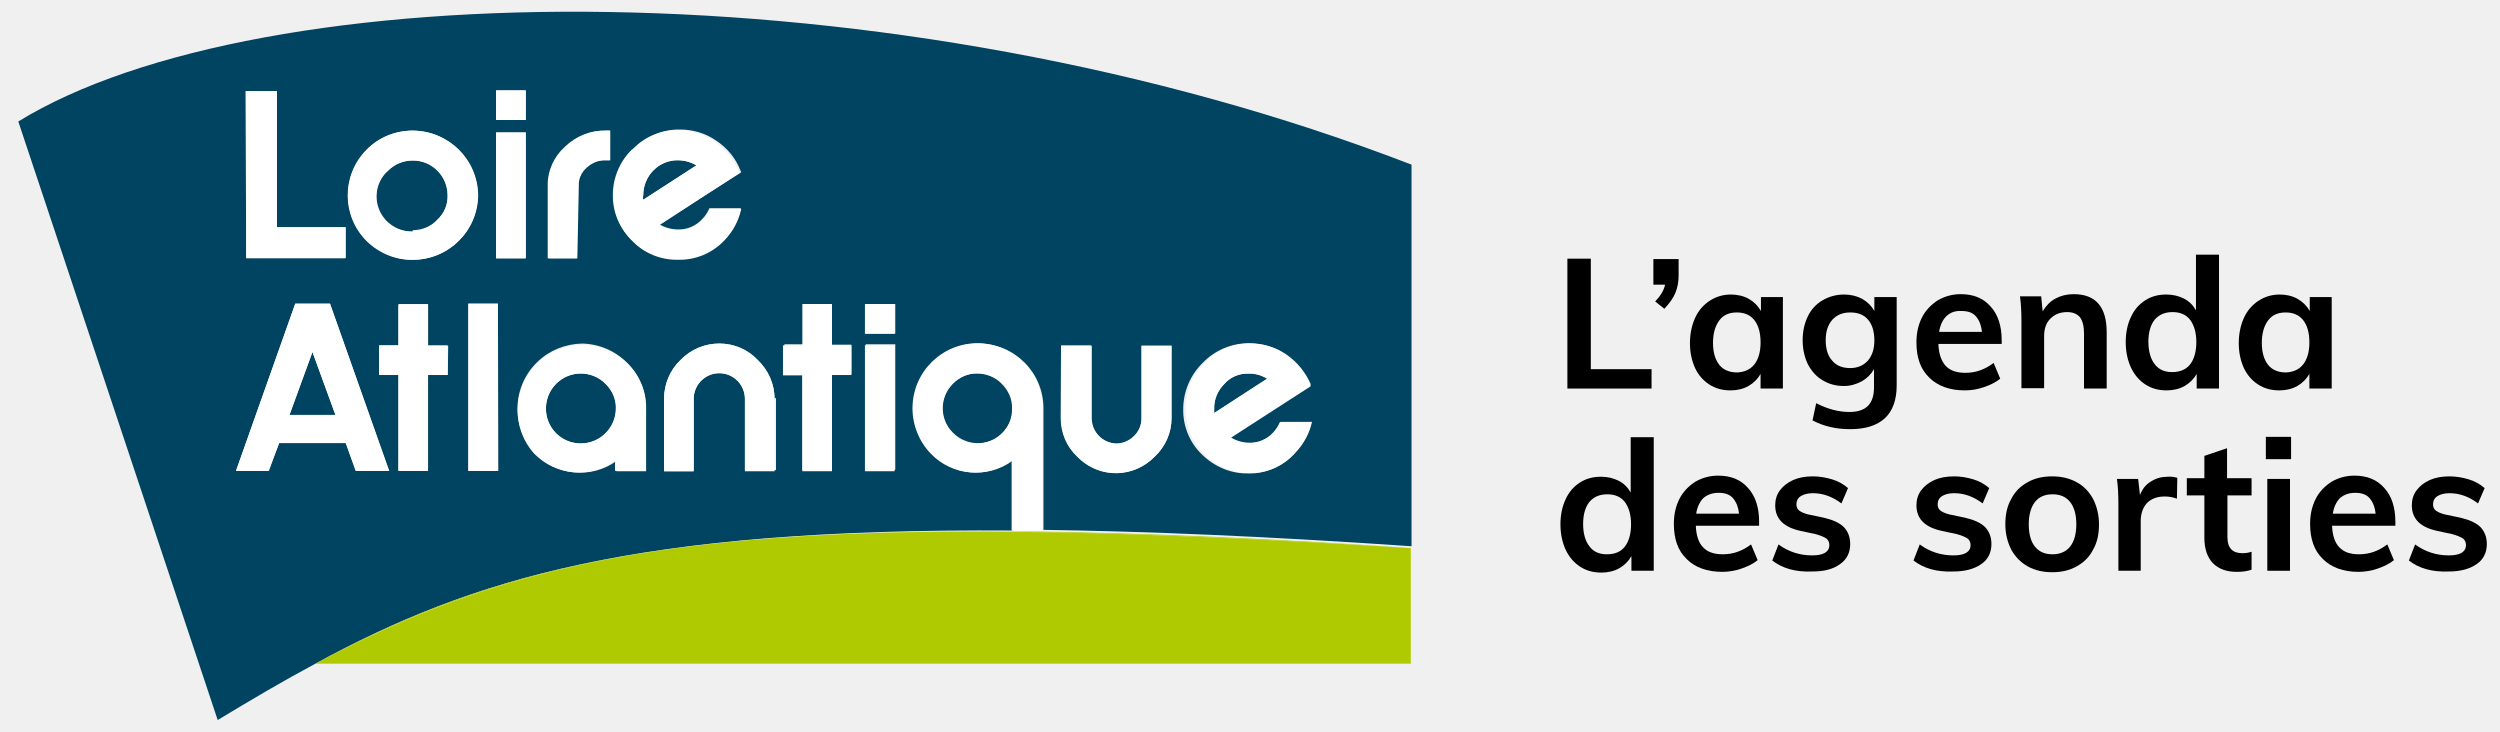
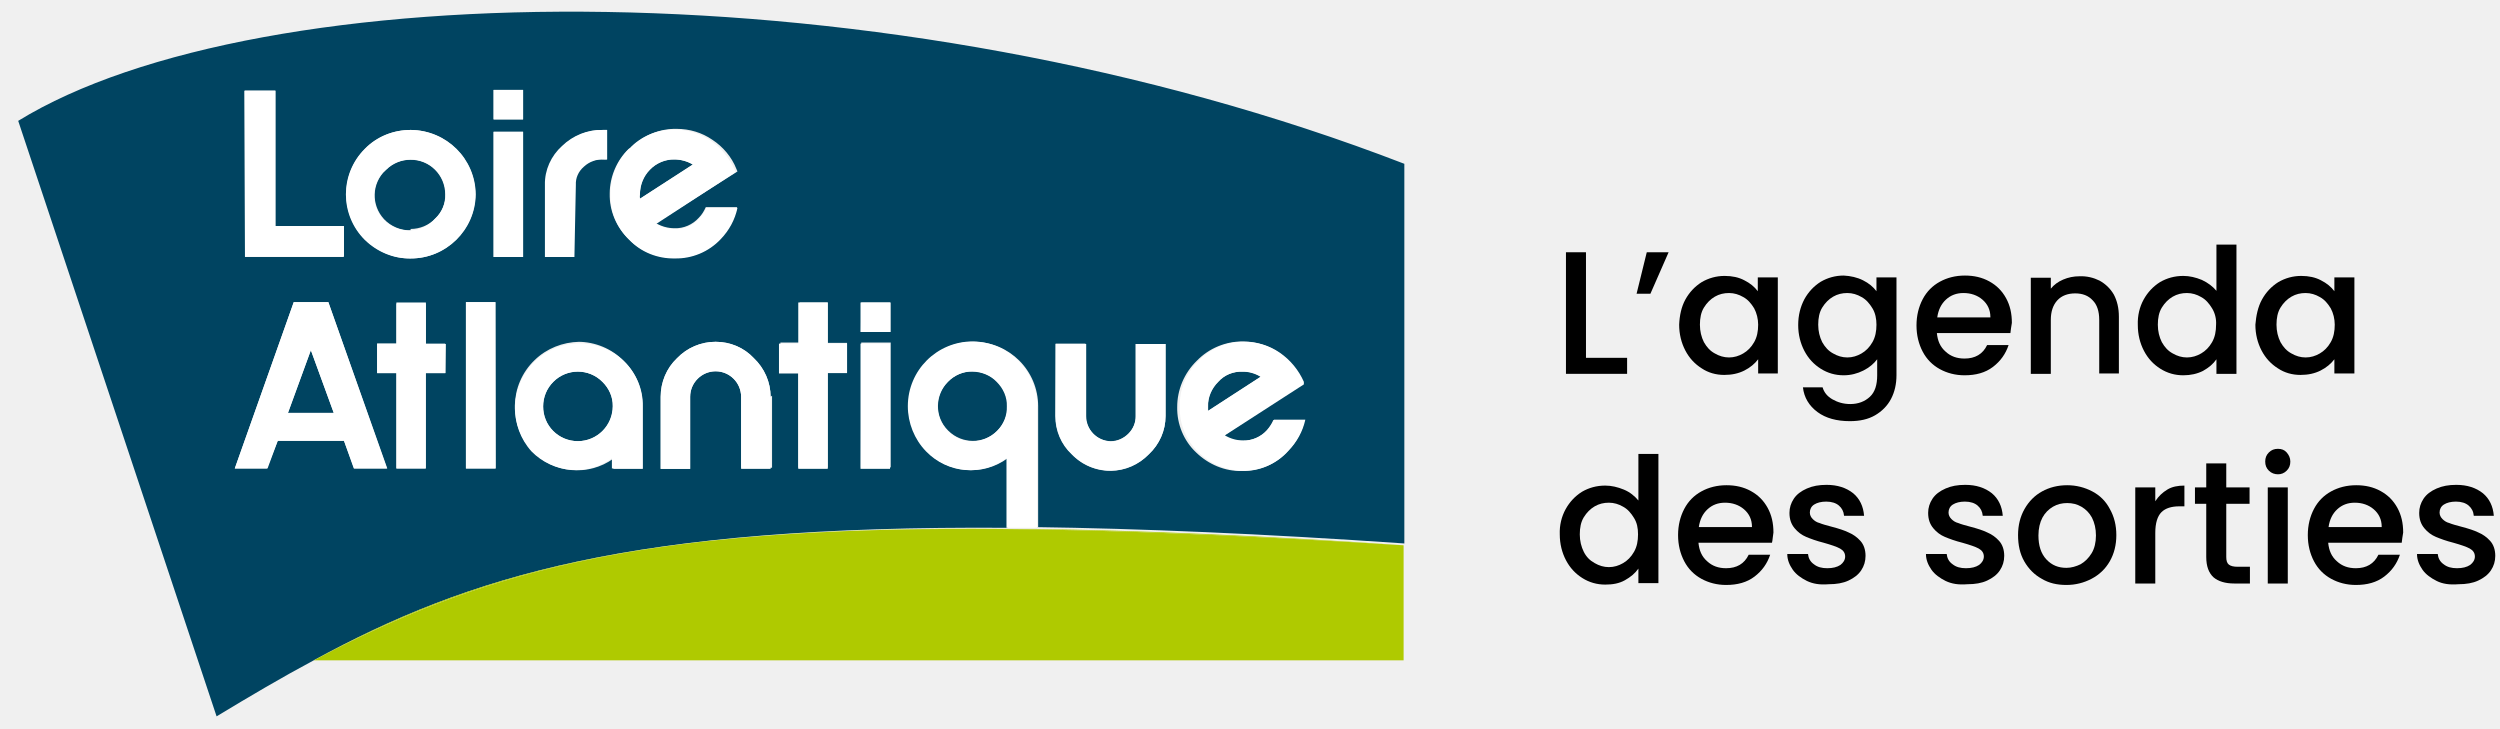
- <svg xmlns="http://www.w3.org/2000/svg" version="1.1" id="calques" x="0px" y="0px" viewBox="0 0 683.3 200" style="enable-background:new 0 0 683.3 200;" xml:space="preserve">
+ <svg xmlns="http://www.w3.org/2000/svg" version="1.1" id="calques" x="0px" y="0px" viewBox="0 0 686.8 200" style="enable-background:new 0 0 686.8 200;" xml:space="preserve">
  <style type="text/css">
- 	.st0{enable-background:new    ;}
- 	.st1{fill:#004461;}
- 	.st2{fill:#AFCA00;}
- 	.st3{fill:#FFFFFF;}
+ 	.st0{fill:#004461;}
+ 	.st1{fill:#AFCA00;}
+ 	.st2{fill:#FFFFFF;}
</style>
-   <g id="Handicap">
-     <g class="st0">
-       <path d="M428.4,106.2V70.7h6.4v30.2h16.6v5.3H428.4z" />
-     </g>
-     <g class="st0">
-       <path d="M458.8,70.7v4.6c0,1.8-0.3,3.3-0.9,4.8c-0.6,1.4-1.6,2.8-3,4.3l-2.5-2c1.5-1.6,2.4-3.1,2.7-4.6h-3.2v-7H458.8z" />
-     </g>
-     <g class="st0">
-       <path d="M487.3,81.1v25.1h-6.1v-4c-0.8,1.4-1.9,2.5-3.3,3.3c-1.4,0.8-3.1,1.2-4.9,1.2c-2.2,0-4.1-0.5-5.8-1.6    c-1.7-1.1-3-2.6-3.9-4.5c-0.9-2-1.4-4.2-1.4-6.8c0-2.6,0.5-4.9,1.4-6.9c0.9-2,2.3-3.6,4-4.7c1.7-1.1,3.6-1.7,5.8-1.7    c1.8,0,3.5,0.4,4.9,1.2c1.4,0.8,2.5,1.9,3.3,3.3v-3.8H487.3z M479.5,99.6c1.1-1.4,1.7-3.4,1.7-6c0-2.7-0.6-4.7-1.7-6.1    c-1.1-1.4-2.7-2.1-4.8-2.1c-2.1,0-3.7,0.7-4.8,2.2c-1.1,1.5-1.7,3.5-1.7,6.1c0,2.6,0.6,4.6,1.7,6c1.1,1.4,2.8,2.1,4.9,2.1    C476.8,101.7,478.4,101,479.5,99.6z" />
-       <path d="M518.4,81.1v24.3c0,3.9-1.1,6.9-3.2,8.9c-2.2,2-5.3,3-9.5,3c-3.9,0-7.3-0.8-10.3-2.4l1-4.7c3.1,1.6,6.1,2.4,9.1,2.4    c4.5,0,6.7-2.2,6.7-6.7v-5c-0.8,1.4-1.9,2.5-3.3,3.3c-1.5,0.8-3.1,1.3-4.9,1.3c-2.2,0-4.1-0.5-5.9-1.6c-1.7-1-3-2.5-4-4.4    c-0.9-1.9-1.4-4.1-1.4-6.5c0-2.5,0.5-4.6,1.4-6.5c0.9-1.9,2.3-3.4,4-4.4c1.7-1,3.7-1.6,5.9-1.6c1.9,0,3.5,0.4,5,1.2    c1.4,0.8,2.5,1.9,3.3,3.3v-3.8H518.4z M510.5,98.6c1.2-1.4,1.8-3.2,1.8-5.6c0-2.4-0.6-4.3-1.7-5.6c-1.2-1.4-2.8-2-4.9-2    c-2.1,0-3.7,0.7-4.9,2c-1.2,1.4-1.8,3.2-1.8,5.6c0,2.4,0.6,4.3,1.8,5.6c1.2,1.4,2.8,2,4.9,2C507.7,100.6,509.3,99.9,510.5,98.6z" />
-       <path d="M547.1,94h-17.3c0.1,2.7,0.8,4.7,2,6c1.2,1.3,3,1.9,5.4,1.9c2.8,0,5.3-0.9,7.7-2.7l1.8,4.3c-1.2,1-2.7,1.7-4.4,2.3    c-1.7,0.6-3.5,0.9-5.3,0.9c-4.1,0-7.4-1.2-9.7-3.5c-2.4-2.3-3.5-5.5-3.5-9.6c0-2.6,0.5-4.8,1.5-6.8c1-2,2.5-3.5,4.3-4.7    c1.9-1.1,4-1.7,6.3-1.7c3.5,0,6.2,1.1,8.2,3.4c2,2.2,3,5.3,3,9.2V94z M532,86.4c-1,1-1.7,2.4-2,4.3h11.7c-0.2-1.9-0.8-3.3-1.7-4.3    c-0.9-1-2.2-1.4-3.9-1.4C534.4,84.9,533.1,85.4,532,86.4z" />
-       <path d="M575.8,90.8v15.4h-6.2V91.1c0-2-0.4-3.4-1.1-4.4c-0.8-0.9-1.9-1.4-3.5-1.4c-1.9,0-3.4,0.6-4.6,1.8    c-1.2,1.2-1.7,2.8-1.7,4.8v14.2h-6.2v-18c0-2.7-0.1-5-0.4-7.1h5.8l0.4,4.1c0.9-1.5,2-2.7,3.5-3.5c1.5-0.8,3.1-1.2,5-1.2    C572.8,80.4,575.8,83.9,575.8,90.8z" />
-       <path d="M606.5,69.6v36.6h-6.1v-4c-0.8,1.4-1.9,2.5-3.3,3.3c-1.4,0.8-3.1,1.2-4.9,1.2c-2.2,0-4.1-0.5-5.8-1.6    c-1.7-1.1-3-2.6-4-4.7c-0.9-2-1.4-4.3-1.4-6.9c0-2.6,0.5-4.9,1.4-6.8c0.9-2,2.2-3.5,3.9-4.6c1.7-1.1,3.6-1.6,5.8-1.6    c1.8,0,3.4,0.4,4.8,1.1c1.4,0.7,2.5,1.8,3.3,3.2V69.6H606.5z M598.6,99.6c1.1-1.4,1.7-3.5,1.7-6.1c0-2.6-0.6-4.6-1.7-6.1    c-1.1-1.4-2.7-2.1-4.8-2.1c-2.1,0-3.7,0.7-4.9,2.1c-1.1,1.4-1.7,3.4-1.7,6c0,2.6,0.6,4.7,1.7,6.1c1.1,1.5,2.7,2.2,4.8,2.2    S597.5,101,598.6,99.6z" />
-       <path d="M637.3,81.1v25.1h-6.1v-4c-0.8,1.4-1.9,2.5-3.3,3.3c-1.4,0.8-3.1,1.2-4.9,1.2c-2.2,0-4.1-0.5-5.8-1.6s-3-2.6-3.9-4.5    c-0.9-2-1.4-4.2-1.4-6.8c0-2.6,0.5-4.9,1.4-6.9c0.9-2,2.3-3.6,4-4.7c1.7-1.1,3.6-1.7,5.8-1.7c1.8,0,3.5,0.4,4.9,1.2    c1.4,0.8,2.5,1.9,3.3,3.3v-3.8H637.3z M629.5,99.6c1.1-1.4,1.7-3.4,1.7-6c0-2.7-0.6-4.7-1.7-6.1c-1.1-1.4-2.7-2.1-4.8-2.1    c-2.1,0-3.7,0.7-4.8,2.2c-1.1,1.5-1.7,3.5-1.7,6.1c0,2.6,0.6,4.6,1.7,6c1.1,1.4,2.8,2.1,4.9,2.1C626.8,101.7,628.4,101,629.5,99.6    z" />
-     </g>
-     <g class="st0">
-       <path d="M452,119.3V156h-6.1v-4c-0.8,1.4-1.9,2.5-3.3,3.3c-1.4,0.8-3.1,1.2-4.9,1.2c-2.2,0-4.1-0.5-5.8-1.6c-1.7-1.1-3-2.6-4-4.7    c-0.9-2-1.4-4.3-1.4-6.9c0-2.6,0.5-4.9,1.4-6.8c0.9-2,2.2-3.5,3.9-4.6c1.7-1.1,3.6-1.6,5.8-1.6c1.8,0,3.4,0.4,4.8,1.1    c1.4,0.7,2.5,1.8,3.3,3.2v-15.1H452z M444.1,149.4c1.1-1.4,1.7-3.5,1.7-6.1c0-2.6-0.6-4.6-1.7-6.1c-1.1-1.4-2.7-2.1-4.8-2.1    c-2.1,0-3.7,0.7-4.9,2.1c-1.1,1.4-1.7,3.4-1.7,6c0,2.6,0.6,4.7,1.7,6.1c1.1,1.5,2.7,2.2,4.8,2.2    C441.4,151.5,443,150.8,444.1,149.4z" />
-       <path d="M480.8,143.7h-17.3c0.1,2.7,0.8,4.7,2,5.9c1.2,1.3,3,1.9,5.4,1.9c2.8,0,5.3-0.9,7.7-2.7l1.8,4.3c-1.2,1-2.7,1.7-4.4,2.3    c-1.7,0.6-3.5,0.9-5.3,0.9c-4.1,0-7.4-1.2-9.7-3.5c-2.4-2.3-3.5-5.5-3.5-9.6c0-2.6,0.5-4.8,1.5-6.8c1-2,2.5-3.5,4.3-4.7    c1.9-1.1,4-1.7,6.3-1.7c3.5,0,6.2,1.1,8.2,3.4c2,2.2,3,5.3,3,9.2V143.7z M465.6,136.1c-1,1-1.7,2.4-2,4.3h11.7    c-0.2-1.9-0.8-3.3-1.7-4.3c-0.9-1-2.2-1.4-3.9-1.4C468,134.7,466.7,135.2,465.6,136.1z" />
-       <path d="M484.4,153.2l1.7-4.4c2.7,2,5.8,3,9.2,3c1.5,0,2.6-0.2,3.5-0.7c0.8-0.5,1.2-1.2,1.2-2.1c0-0.8-0.3-1.4-0.8-1.8    c-0.6-0.4-1.5-0.8-2.9-1.2l-4.2-0.9c-4.6-1-6.9-3.3-6.9-7c0-1.5,0.4-2.9,1.3-4.1c0.9-1.2,2.1-2.1,3.6-2.8c1.6-0.7,3.4-1,5.4-1    c1.8,0,3.5,0.3,5.2,0.8c1.7,0.5,3.1,1.3,4.4,2.4l-1.8,4.2c-2.5-1.9-5.1-2.8-7.8-2.8c-1.4,0-2.5,0.3-3.3,0.8    c-0.8,0.5-1.2,1.3-1.2,2.2c0,0.7,0.2,1.3,0.7,1.7c0.5,0.4,1.3,0.8,2.5,1.1l4.3,0.9c2.5,0.6,4.3,1.4,5.5,2.6    c1.1,1.2,1.7,2.7,1.7,4.6c0,2.3-0.9,4.2-2.8,5.5c-1.9,1.4-4.4,2-7.6,2C490.7,156.4,487.1,155.3,484.4,153.2z" />
-       <path d="M523,153.2l1.7-4.4c2.7,2,5.8,3,9.2,3c1.5,0,2.6-0.2,3.5-0.7c0.8-0.5,1.2-1.2,1.2-2.1c0-0.8-0.3-1.4-0.8-1.8    c-0.6-0.4-1.5-0.8-2.9-1.2l-4.2-0.9c-4.6-1-6.9-3.3-6.9-7c0-1.5,0.4-2.9,1.3-4.1c0.9-1.2,2.1-2.1,3.6-2.8c1.6-0.7,3.4-1,5.4-1    c1.8,0,3.5,0.3,5.2,0.8c1.7,0.5,3.1,1.3,4.4,2.4l-1.8,4.2c-2.5-1.9-5.1-2.8-7.8-2.8c-1.4,0-2.5,0.3-3.3,0.8    c-0.8,0.5-1.2,1.3-1.2,2.2c0,0.7,0.2,1.3,0.7,1.7c0.5,0.4,1.3,0.8,2.5,1.1l4.3,0.9c2.5,0.6,4.3,1.4,5.5,2.6    c1.1,1.2,1.7,2.7,1.7,4.6c0,2.3-0.9,4.2-2.8,5.5s-4.4,2-7.6,2C529.3,156.4,525.7,155.3,523,153.2z" />
-       <path d="M554.2,154.8c-1.9-1.1-3.4-2.6-4.5-4.6c-1-2-1.6-4.3-1.6-6.9c0-2.7,0.5-5,1.6-6.9c1-2,2.5-3.5,4.5-4.6    c1.9-1.1,4.2-1.6,6.7-1.6c2.5,0,4.7,0.5,6.7,1.6s3.4,2.6,4.5,4.6c1,2,1.6,4.3,1.6,6.9c0,2.7-0.5,5-1.6,6.9c-1,2-2.5,3.5-4.5,4.6    s-4.1,1.6-6.7,1.6C558.4,156.4,556.2,155.9,554.2,154.8z M565.8,149.4c1.1-1.4,1.7-3.4,1.7-6.1c0-2.7-0.6-4.7-1.7-6.1    c-1.1-1.4-2.7-2.1-4.8-2.1c-2.1,0-3.7,0.7-4.8,2.1c-1.1,1.4-1.7,3.5-1.7,6.1c0,2.7,0.6,4.8,1.7,6.1c1.1,1.4,2.7,2.1,4.8,2.1    C563,151.5,564.7,150.8,565.8,149.4z" />
-     </g>
-     <g class="st0">
-       <path d="M595.1,130.6l-0.1,5.7c-1.1-0.4-2.2-0.6-3.3-0.6c-2.1,0-3.7,0.6-4.9,1.8c-1.1,1.2-1.7,2.9-1.7,4.9V156H579v-18    c0-2.7-0.1-5-0.4-7.1h5.8l0.5,4.4c0.6-1.6,1.6-2.9,3-3.7c1.4-0.9,2.9-1.3,4.6-1.3C593.5,130.2,594.4,130.4,595.1,130.6z" />
-     </g>
-     <g class="st0">
-       <path d="M608.8,135.5v11.3c0,3,1.4,4.4,4.1,4.4c0.8,0,1.6-0.1,2.5-0.4v4.9c-1.1,0.4-2.4,0.6-4,0.6c-2.9,0-5-0.8-6.6-2.4    c-1.5-1.6-2.3-3.9-2.3-6.9v-11.6h-4.8v-4.7h4.8v-6.1l6.2-2.1v8.2h6.7v4.7H608.8z" />
-       <path d="M619.3,119.4h6.9v6.1h-6.9V119.4z M619.7,156v-25.1h6.2V156H619.7z" />
-       <path d="M654.7,143.7h-17.3c0.1,2.7,0.8,4.7,2,5.9c1.2,1.3,3,1.9,5.4,1.9c2.8,0,5.3-0.9,7.7-2.7l1.8,4.3c-1.2,1-2.7,1.7-4.4,2.3    c-1.7,0.6-3.5,0.9-5.3,0.9c-4.1,0-7.4-1.2-9.7-3.5c-2.4-2.3-3.5-5.5-3.5-9.6c0-2.6,0.5-4.8,1.5-6.8c1-2,2.5-3.5,4.3-4.7    c1.9-1.1,4-1.7,6.3-1.7c3.5,0,6.2,1.1,8.2,3.4c2,2.2,3,5.3,3,9.2V143.7z M639.6,136.1c-1,1-1.7,2.4-2,4.3h11.7    c-0.2-1.9-0.8-3.3-1.7-4.3c-0.9-1-2.2-1.4-3.9-1.4C642,134.7,640.7,135.2,639.6,136.1z" />
-       <path d="M658.4,153.2l1.7-4.4c2.7,2,5.8,3,9.2,3c1.5,0,2.6-0.2,3.5-0.7c0.8-0.5,1.2-1.2,1.2-2.1c0-0.8-0.3-1.4-0.8-1.8    c-0.6-0.4-1.5-0.8-2.9-1.2l-4.2-0.9c-4.6-1-6.9-3.3-6.9-7c0-1.5,0.4-2.9,1.3-4.1c0.9-1.2,2.1-2.1,3.6-2.8c1.6-0.7,3.4-1,5.4-1    c1.8,0,3.5,0.3,5.2,0.8c1.7,0.5,3.1,1.3,4.4,2.4l-1.8,4.2c-2.5-1.9-5.1-2.8-7.8-2.8c-1.4,0-2.5,0.3-3.3,0.8    c-0.8,0.5-1.2,1.3-1.2,2.2c0,0.7,0.2,1.3,0.7,1.7c0.5,0.4,1.3,0.8,2.5,1.1l4.3,0.9c2.5,0.6,4.3,1.4,5.5,2.6    c1.1,1.2,1.7,2.7,1.7,4.6c0,2.3-0.9,4.2-2.8,5.5s-4.4,2-7.6,2C664.7,156.4,661.1,155.3,658.4,153.2z" />
-     </g>
+   <path class="st0" d="M190.4,45.2c-1.5-0.9-3.3-1.4-5.1-1.4c-2.5,0-5,1-6.7,2.8c-1.8,1.8-2.8,4.3-2.8,6.8c-0.1,0.4-0.1,0.8,0,1.2  L190.4,45.2z" />
+   <path class="st0" d="M346.4,103.5c-1.5-1-3.3-1.5-5-1.4c-2.6-0.1-5,0.9-6.7,2.8c-1.8,1.8-2.9,4.2-2.8,6.8c0,0.4,0,0.8,0,1.2  L346.4,103.5z" />
+   <path class="st0" d="M112.8,62.9c2.5,0,5-1,6.7-2.8c1.9-1.7,2.9-4.2,2.8-6.7c0-5.3-4.3-9.6-9.6-9.5c-2.5,0-4.9,1-6.7,2.8  c-3.9,3.6-4.1,9.6-0.5,13.5c1.9,2,4.5,3.1,7.3,3.1L112.8,62.9z" />
+   <path class="st0" d="M267.2,102c-2.5,0-5,1-6.7,2.8c-3.7,3.7-3.8,9.7-0.1,13.4l0.1,0.1c3.7,3.7,9.7,3.8,13.4,0.1l0.1-0.1  c1.8-1.8,2.8-4.2,2.8-6.7s-1-5-2.8-6.7C272.2,103.1,269.7,102,267.2,102z" />
+   <path class="st0" d="M158.8,121.2c5.3,0,9.6-4.3,9.6-9.6c0-2.6-1.1-5-2.9-6.7c-3.7-3.7-9.8-3.8-13.5,0l0,0c-3.7,3.7-3.7,9.8,0,13.5  C153.8,120.2,156.2,121.2,158.8,121.2C158.7,121.2,158.8,121.2,158.8,121.2z" />
+   <path class="st0" d="M276.8,145v-19.1c-6.8,5-16.3,4.2-22.1-1.9c-3.3-3.3-5.1-7.8-5-12.4c0-9.8,8-17.8,17.8-17.7  c9.8,0,17.7,7.9,17.7,17.7v33.2h-1.1c29,0.4,62.5,1.8,101.7,4.5V45C243.3-10,70.9-7.3,5,33.2l54.5,163.6  c9.1-5.5,17.9-10.7,26.7-15.4l0,0C129.1,158.1,173.8,144.3,276.8,145z M328.8,99.1c3.3-3.4,7.8-5.3,12.6-5.3c3.5,0,6.9,1,9.8,3  s5.2,4.8,6.6,8v0.7l-21.7,14.2c1.5,0.9,3.3,1.4,5,1.4c2.6,0.1,5.2-1,6.9-2.9c0.7-0.8,1.4-1.8,1.8-2.8h8.6c-0.7,3.2-2.3,6.1-4.6,8.5  c-3.2,3.6-7.8,5.6-12.6,5.5c-4.7,0.1-9.2-1.8-12.6-5.1c-3.4-3.2-5.3-7.8-5.2-12.5C323.4,107.1,325.3,102.5,328.8,99.1z M290,94.4  h8.2v19.8c0.1,3.8,3.1,6.9,6.9,7c1.9,0,3.6-0.8,4.9-2.1c1.3-1.3,2.1-3,2-4.9V94.5h8.2v19.8c0,4-1.7,7.8-4.6,10.5  c-5.5,5.8-14.7,6.1-20.6,0.6c-0.2-0.2-0.4-0.4-0.6-0.6c-2.9-2.7-4.5-6.5-4.5-10.5L290,94.4z M122.4,102.5h-5.5v26.2h-8v-26.2h-5.3  v-8.1h5.3v-11h8.1v11.1h5.5L122.4,102.5z M136.2,128.7H128V83h8.1L136.2,128.7z M236.6,83.1h8.1v8.1h-8.2L236.6,83.1z M236.6,94.1  h8.1v34.3h-8.2L236.6,94.1z M214.4,94.1h5.3v-11h7.7v11.1h5.3v8.1h-5.3v26.2h-8.1v-25.9H214L214.4,94.1z M212.1,108.7v19.8h-8.5V109  c0-3.8-3.1-7-7-7c-3.8,0-7,3.1-7,7l0,0v19.8h-8.1V109c0-4,1.6-7.8,4.5-10.6c2.8-2.9,6.6-4.5,10.6-4.5s7.8,1.6,10.5,4.5  c2.9,2.7,4.6,6.6,4.6,10.6L212.1,108.7z M173.4,40.6c3.2-3.4,7.8-5.3,12.5-5.2c3.5,0,6.9,1,9.8,3c2.9,1.9,5.3,4.7,6.6,8l0.3,0.7  l-22.4,14.2c1.5,0.9,3.3,1.4,5.1,1.4c2.5,0.1,5-1,6.7-2.9c0.8-0.8,1.4-1.8,1.9-2.9h8.6c-0.7,3.2-2.3,6.2-4.6,8.6  c-3.2,3.5-7.8,5.4-12.6,5.3c-4.7,0.1-9.3-1.8-12.6-5.1c-3.4-3.3-5.3-7.8-5.2-12.5c0-4.6,1.9-9.1,5.2-12.3L173.4,40.6z M150,50.8  c-0.1-4.1,1.7-8,4.7-10.7c3-2.9,6.9-4.5,11.1-4.4h0.9v8.1h-1.3c-2-0.1-4,0.6-5.5,2c-1.4,1.3-2.2,3.1-2.2,5v19.8H150V50.8z   M158.8,93.9c4.7,0,9.3,1.9,12.6,5.3c3.4,3.3,5.3,7.8,5.2,12.5v17.1h-8.1V126c-6.8,4.9-16.3,4.1-22.1-1.9  c-6.8-7.1-6.6-18.4,0.5-25.2c3.3-3.2,7.7-4.9,12.2-5C159.1,93.9,158.8,93.9,158.8,93.9z M135.6,24.7h8.1v8.1h-8.1V24.7z M135.6,36.2  h8.1v34.4h-8.1V36.2z M100.3,40.9c3.3-3.4,7.8-5.2,12.6-5.2c9.8,0.1,17.7,7.9,17.8,17.7c-0.1,9.8-8.2,17.7-18,17.6  c-4.6,0-9-1.9-12.3-5.1C93.4,59,93.4,47.8,100.3,40.9L100.3,40.9z M67.1,24.9h8.5v37.2h18.8v8.5H67.3L67.1,24.9z M73.3,128.7h-8.8  L80.7,83h9.5l16.2,45.7h-9.1l-2.8-7.6H76.3L73.3,128.7z" />
+   <polygon class="st0" points="79.1,113.4 91.7,113.4 85.4,96.2 " />
+   <path class="st1" d="M86.2,181.4h299.4v-31.6C212.5,139.1,151.6,146.6,86.2,181.4z" />
+   <path class="st1" d="M386.4,149.8L386.4,149.8z" />
+   <path class="st1" d="M385.6,149.8L385.6,149.8c-39.2-2.7-72.8-4.1-101.7-4.5h-7.1c-103-1.1-147.7,12.8-190.7,36.1l0,0  C151.6,146.6,212.5,139.1,385.6,149.8z" />
+   <path class="st2" d="M112.8,71c9.8,0,17.7-7.9,17.8-17.6c-0.1-9.8-8-17.6-17.8-17.7c-4.7,0-9.3,1.8-12.6,5.2c-6.9,6.9-6.9,18.1,0,25  l0,0C103.6,69.2,108.1,71.1,112.8,71z M106.1,46.6c3.7-3.7,9.8-3.7,13.5,0c1.8,1.8,2.8,4.2,2.8,6.7c0.1,2.5-1,5-2.8,6.7  c-3.5,4-9.5,4.4-13.5,1c-4-3.5-4.4-9.5-1-13.5C105.4,47.3,105.7,46.9,106.1,46.6z" />
+   <rect x="135.6" y="36.2" class="st2" width="8.1" height="34.4" />
+   <path class="st2" d="M158.2,50.8c-0.1-1.9,0.7-3.7,2.2-5c1.5-1.4,3.5-2.1,5.5-2h0.9v-8.1h-1.3c-4.1-0.1-8.1,1.5-11.1,4.4  c-3,2.7-4.8,6.6-4.7,10.7v19.8h8.1L158.2,50.8z" />
+   <polygon class="st2" points="117,83.1 108.9,83.1 108.9,94.4 103.6,94.4 103.6,102.5 108.9,102.5 108.9,128.7 117,128.7 117,102.5   122.3,102.5 122.3,94.4 117,94.4 " />
+   <rect x="128" y="83" class="st2" width="8.1" height="45.7" />
+   <path class="st2" d="M146,124c5.9,6,15.3,6.9,22.1,1.9v2.8h8.4v-17.1c0.1-4.7-1.8-9.2-5.2-12.5c-7.2-6.7-18.4-6.3-25.1,0.9  C140,106.8,139.9,117.2,146,124z M152,104.9c3.7-3.7,9.8-3.8,13.5,0l0,0c1.8,1.8,2.9,4.2,2.8,6.7c0,5.3-4.3,9.6-9.6,9.6  s-9.6-4.3-9.5-9.6C149.2,109.1,150.2,106.7,152,104.9z" />
+   <path class="st2" d="M186,98.4c-2.9,2.7-4.5,6.6-4.5,10.6v19.8h8.1V109c0-3.8,3.1-7,7-7c3.8,0,7,3.1,7,7l0,0v19.8h8.1V109  c0-4-1.7-7.8-4.6-10.6c-2.7-2.9-6.5-4.5-10.5-4.5S188.8,95.5,186,98.4z" />
+   <polygon class="st2" points="219.3,128.8 227.4,128.8 227.4,102.5 232.7,102.5 232.7,94.4 227.4,94.4 227.4,83.1 219.3,83.1   219.3,94.4 214,94.4 214,102.5 219.3,102.5 " />
+   <rect x="236.4" y="94.4" class="st2" width="8.1" height="34.4" />
+   <rect x="236.4" y="83.1" class="st2" width="8.1" height="8.1" />
+   <path class="st2" d="M285,111.6c-0.1-9.8-8-17.7-17.8-17.8c-9.8,0-17.8,7.9-17.8,17.8c0,4.6,1.8,9.1,5,12.4  c5.9,6.1,15.3,6.9,22.1,1.9V145h8.4v-33.4H285z M273.9,118.4c-3.7,3.7-9.7,3.8-13.4,0.1l-0.1-0.1c-3.7-3.7-3.8-9.7-0.1-13.4l0.1-0.1  c1.8-1.8,4.2-2.9,6.7-2.8c2.5,0,5,1,6.7,2.8c1.8,1.8,2.9,4.2,2.8,6.7C276.7,114.2,275.7,116.6,273.9,118.4L273.9,118.4z" />
+   <path class="st2" d="M276.8,145.1L276.8,145.1z" />
+   <path class="st2" d="M305,129.3c4,0,7.8-1.7,10.6-4.5c2.9-2.7,4.6-6.5,4.6-10.5V94.5H312v19.8c0,1.8-0.7,3.6-2,4.9s-3.1,2.1-4.9,2.1  c-3.8-0.2-6.7-3.3-6.7-7V94.5H290v19.8c0,4,1.6,7.8,4.5,10.5C297.2,127.6,301,129.3,305,129.3z" />
+   <path class="st2" d="M185.4,71c4.7,0.1,9.3-1.8,12.6-5.3c2.3-2.4,3.9-5.3,4.6-8.6H194c-0.4,1.1-1.1,2-1.9,2.9  c-1.7,1.9-4.1,3-6.7,2.9c-1.8,0-3.6-0.5-5.1-1.4l21.8-14.2l-0.3-0.7c-1.4-3.2-3.7-6-6.6-8c-2.9-2-6.3-3-9.8-3  c-4.7-0.1-9.3,1.8-12.5,5.2c-3.4,3.3-5.2,7.8-5.2,12.6c-0.1,4.7,1.8,9.2,5.2,12.5C176.1,69.3,180.7,71.1,185.4,71z M178.5,46.6  c1.8-1.8,4.2-2.9,6.7-2.8c1.8,0,3.6,0.5,5.1,1.4l-14.5,9.4c-0.1-0.4-0.1-0.8,0-1.2C175.8,50.9,176.7,48.4,178.5,46.6z" />
+   <path class="st2" d="M341.4,129.3c4.8,0.1,9.4-1.9,12.6-5.5c2.3-2.4,3.9-5.3,4.6-8.5H350c-0.5,1-1.1,2-1.8,2.8  c-1.7,1.9-4.2,3-6.7,2.9c-1.8,0-3.5-0.5-5-1.4l21.7-14v-0.7c-1.4-3.2-3.7-6-6.6-8s-6.3-3-9.8-3c-4.7-0.1-9.3,1.8-12.6,5.3  c-3.4,3.3-5.2,7.8-5.1,12.6c-0.1,4.7,1.8,9.3,5.2,12.5C332.4,127.4,336.8,129.3,341.4,129.3z M334.6,104.9c1.7-1.9,4.2-2.9,6.7-2.8  c1.8,0,3.5,0.5,5,1.4l-14.5,9.4c0-0.4,0-0.8,0-1.2C331.8,109.1,332.8,106.7,334.6,104.9z" />
+   <polygon class="st2" points="94.5,62.1 75.7,62.1 75.7,24.9 67.3,24.9 67.3,70.5 94.5,70.5 " />
+   <path class="st2" d="M97.2,128.7h9.1L90.2,83h-9.5l-16.2,45.7h9l2.8-7.6h18.2L97.2,128.7z M79.1,113.5l6.3-17.3l6.3,17.3H79.1z" />
+   <rect x="135.6" y="24.7" class="st2" width="8.1" height="8.1" />
+   <g>
+     <path d="M435.7,98.3H447v4.4h-16.8V69.3h5.5V98.3z" />
+     <path d="M452.4,69.3h6l-5,11.4h-3.8L452.4,69.3z" />
+     <path d="M463,82.3c1.1-2,2.6-3.6,4.5-4.8c1.9-1.1,4-1.7,6.3-1.7c2.1,0,3.9,0.4,5.4,1.2c1.6,0.8,2.8,1.8,3.7,3v-3.8h5.5v26.4H483   v-3.9c-0.9,1.2-2.2,2.3-3.8,3.1c-1.6,0.8-3.4,1.2-5.5,1.2c-2.3,0-4.4-0.6-6.2-1.8c-1.9-1.2-3.4-2.8-4.5-4.9   c-1.1-2.1-1.7-4.5-1.7-7.1C461.4,86.7,461.9,84.3,463,82.3z M481.9,84.7c-0.8-1.3-1.7-2.4-3-3.1c-1.2-0.7-2.5-1.1-3.9-1.1   c-1.4,0-2.7,0.3-3.9,1c-1.2,0.7-2.2,1.7-3,3c-0.8,1.3-1.1,2.9-1.1,4.7c0,1.8,0.4,3.4,1.1,4.8c0.8,1.4,1.7,2.4,3,3.1   c1.2,0.7,2.5,1.1,3.9,1.1c1.4,0,2.7-0.4,3.9-1.1c1.2-0.7,2.2-1.7,3-3.1c0.8-1.4,1.1-3,1.1-4.8C483,87.6,482.6,86,481.9,84.7z" />
+     <path d="M511.8,77c1.6,0.8,2.8,1.8,3.7,3v-3.8h5.5v26.9c0,2.4-0.5,4.6-1.5,6.5c-1,1.9-2.5,3.4-4.4,4.5c-1.9,1.1-4.2,1.6-6.9,1.6   c-3.6,0-6.6-0.8-8.9-2.5s-3.7-4-4-6.8h5.4c0.4,1.4,1.3,2.5,2.7,3.3c1.4,0.8,3,1.3,4.9,1.3c2.2,0,4-0.7,5.4-2s2-3.3,2-5.9v-4.4   c-0.9,1.2-2.2,2.3-3.8,3.1c-1.6,0.8-3.4,1.3-5.4,1.3c-2.3,0-4.4-0.6-6.3-1.8c-1.9-1.2-3.4-2.8-4.5-4.9c-1.1-2.1-1.7-4.5-1.7-7.1   c0-2.7,0.6-5,1.7-7.1c1.1-2,2.6-3.6,4.5-4.8c1.9-1.1,4-1.7,6.3-1.7C508.4,75.8,510.2,76.2,511.8,77z M514.4,84.7   c-0.8-1.3-1.7-2.4-3-3.1c-1.2-0.7-2.5-1.1-3.9-1.1c-1.4,0-2.7,0.3-3.9,1c-1.2,0.7-2.2,1.7-3,3c-0.8,1.3-1.1,2.9-1.1,4.7   c0,1.8,0.4,3.4,1.1,4.8c0.8,1.4,1.7,2.4,3,3.1c1.2,0.7,2.5,1.1,3.9,1.1c1.4,0,2.7-0.4,3.9-1.1c1.2-0.7,2.2-1.7,3-3.1   c0.8-1.4,1.1-3,1.1-4.8C515.5,87.6,515.2,86,514.4,84.7z" />
+     <path d="M552.3,91.5h-20.2c0.2,2.1,0.9,3.8,2.4,5.1c1.4,1.3,3.1,1.9,5.2,1.9c2.9,0,5-1.2,6.2-3.7h5.9c-0.8,2.4-2.2,4.4-4.3,6   c-2.1,1.6-4.7,2.3-7.8,2.3c-2.5,0-4.8-0.6-6.8-1.7s-3.6-2.7-4.7-4.8c-1.1-2.1-1.7-4.5-1.7-7.2c0-2.7,0.6-5.1,1.7-7.2   c1.1-2.1,2.7-3.7,4.7-4.8c2-1.1,4.3-1.7,6.9-1.7c2.5,0,4.7,0.5,6.7,1.6c2,1.1,3.5,2.6,4.6,4.6c1.1,2,1.6,4.2,1.6,6.8   C552.5,89.8,552.4,90.7,552.3,91.5z M546.8,87.1c0-2-0.8-3.6-2.2-4.8c-1.4-1.2-3.2-1.8-5.2-1.8c-1.9,0-3.5,0.6-4.8,1.8   c-1.3,1.2-2.1,2.8-2.4,4.9H546.8z" />
+     <path d="M576.8,77.1c1.6,0.9,2.9,2.1,3.9,3.8c0.9,1.7,1.4,3.7,1.4,6.1v15.6h-5.4V87.9c0-2.4-0.6-4.2-1.8-5.4   c-1.2-1.3-2.8-1.9-4.8-1.9c-2,0-3.7,0.6-4.9,1.9c-1.2,1.3-1.8,3.1-1.8,5.4v14.8h-5.5V76.3h5.5v3c0.9-1.1,2-1.9,3.4-2.5   c1.4-0.6,2.9-0.9,4.4-0.9C573.3,75.8,575.2,76.3,576.8,77.1z" />
+     <path d="M588.9,82.3c1.1-2,2.6-3.6,4.5-4.8c1.9-1.1,4-1.7,6.4-1.7c1.7,0,3.4,0.4,5.1,1.1c1.7,0.8,3,1.8,4,3V67.2h5.5v35.5h-5.5v-4   c-0.9,1.3-2.1,2.3-3.7,3.2c-1.6,0.8-3.4,1.2-5.4,1.2c-2.3,0-4.4-0.6-6.3-1.8c-1.9-1.2-3.4-2.8-4.5-4.9c-1.1-2.1-1.7-4.5-1.7-7.1   C587.2,86.7,587.8,84.3,588.9,82.3z M607.7,84.7c-0.8-1.3-1.7-2.4-3-3.1c-1.2-0.7-2.5-1.1-3.9-1.1c-1.4,0-2.7,0.3-3.9,1   c-1.2,0.7-2.2,1.7-3,3c-0.8,1.3-1.1,2.9-1.1,4.7c0,1.8,0.4,3.4,1.1,4.8c0.8,1.4,1.7,2.4,3,3.1c1.2,0.7,2.5,1.1,3.9,1.1   c1.4,0,2.7-0.4,3.9-1.1c1.2-0.7,2.2-1.7,3-3.1c0.8-1.4,1.1-3,1.1-4.8C608.9,87.6,608.5,86,607.7,84.7z" />
+     <path d="M621.4,82.3c1.1-2,2.6-3.6,4.5-4.8c1.9-1.1,4-1.7,6.3-1.7c2.1,0,3.9,0.4,5.4,1.2c1.6,0.8,2.8,1.8,3.7,3v-3.8h5.5v26.4h-5.5   v-3.9c-0.9,1.2-2.2,2.3-3.8,3.1c-1.6,0.8-3.4,1.2-5.5,1.2c-2.3,0-4.4-0.6-6.2-1.8c-1.9-1.2-3.4-2.8-4.5-4.9   c-1.1-2.1-1.7-4.5-1.7-7.1C619.8,86.7,620.3,84.3,621.4,82.3z M640.3,84.7c-0.8-1.3-1.7-2.4-3-3.1c-1.2-0.7-2.5-1.1-3.9-1.1   c-1.4,0-2.7,0.3-3.9,1c-1.2,0.7-2.2,1.7-3,3c-0.8,1.3-1.1,2.9-1.1,4.7c0,1.8,0.4,3.4,1.1,4.8c0.8,1.4,1.7,2.4,3,3.1   c1.2,0.7,2.5,1.1,3.9,1.1c1.4,0,2.7-0.4,3.9-1.1c1.2-0.7,2.2-1.7,3-3.1c0.8-1.4,1.1-3,1.1-4.8C641.4,87.6,641,86,640.3,84.7z" />
+     <path d="M430.1,139.9c1.1-2,2.6-3.6,4.5-4.8c1.9-1.1,4-1.7,6.4-1.7c1.7,0,3.4,0.4,5.1,1.1s3,1.8,4,3v-12.8h5.5v35.5h-5.5v-4   c-0.9,1.3-2.1,2.3-3.7,3.2s-3.4,1.2-5.4,1.2c-2.3,0-4.4-0.6-6.3-1.8c-1.9-1.2-3.4-2.8-4.5-4.9c-1.1-2.1-1.7-4.5-1.7-7.1   C428.4,144.3,429,141.9,430.1,139.9z M448.9,142.3c-0.8-1.3-1.7-2.4-3-3.1c-1.2-0.7-2.5-1.1-3.9-1.1c-1.4,0-2.7,0.3-3.9,1   c-1.2,0.7-2.2,1.7-3,3c-0.8,1.3-1.1,2.9-1.1,4.7c0,1.8,0.4,3.4,1.1,4.8s1.7,2.4,3,3.1c1.2,0.7,2.5,1.1,3.9,1.1   c1.4,0,2.7-0.4,3.9-1.1s2.2-1.7,3-3.1c0.8-1.4,1.1-3,1.1-4.8S449.7,143.6,448.9,142.3z" />
+     <path d="M486.8,149.1h-20.2c0.2,2.1,0.9,3.8,2.4,5.1c1.4,1.3,3.1,1.9,5.2,1.9c2.9,0,5-1.2,6.2-3.7h5.9c-0.8,2.4-2.2,4.4-4.3,6   c-2.1,1.6-4.7,2.3-7.8,2.3c-2.5,0-4.8-0.6-6.8-1.7c-2-1.1-3.6-2.7-4.7-4.8c-1.1-2.1-1.7-4.5-1.7-7.2s0.6-5.1,1.7-7.2   c1.1-2.1,2.7-3.7,4.7-4.8s4.3-1.7,6.9-1.7c2.5,0,4.7,0.5,6.7,1.6c2,1.1,3.5,2.6,4.6,4.6s1.6,4.2,1.6,6.8   C487,147.4,487,148.3,486.8,149.1z M481.3,144.7c0-2-0.8-3.6-2.2-4.8c-1.4-1.2-3.2-1.8-5.2-1.8c-1.9,0-3.5,0.6-4.8,1.8   c-1.3,1.2-2.1,2.8-2.4,4.9H481.3z" />
+     <path d="M496.4,159.6c-1.6-0.8-3-1.8-3.9-3.1s-1.5-2.7-1.5-4.3h5.7c0.1,1.1,0.6,2.1,1.6,2.8c1,0.8,2.2,1.1,3.7,1.1   c1.5,0,2.7-0.3,3.6-0.9c0.8-0.6,1.3-1.4,1.3-2.3c0-1-0.5-1.7-1.4-2.2c-0.9-0.5-2.4-1-4.5-1.6c-2-0.5-3.6-1.1-4.8-1.6   c-1.2-0.5-2.3-1.3-3.2-2.4s-1.4-2.4-1.4-4.2c0-1.4,0.4-2.7,1.2-3.9c0.8-1.2,2-2.1,3.6-2.8c1.6-0.7,3.3-1,5.4-1c3,0,5.4,0.8,7.3,2.3   c1.8,1.5,2.8,3.6,3,6.2h-5.5c-0.1-1.2-0.6-2.1-1.4-2.8s-2-1.1-3.5-1.1c-1.4,0-2.5,0.3-3.3,0.8c-0.8,0.5-1.2,1.3-1.2,2.2   c0,0.7,0.3,1.3,0.8,1.8c0.5,0.5,1.1,0.9,1.9,1.1c0.7,0.3,1.8,0.6,3.3,1c1.9,0.5,3.5,1,4.7,1.6c1.2,0.5,2.3,1.3,3.2,2.3   c0.9,1,1.4,2.4,1.4,4.1c0,1.5-0.4,2.8-1.2,4c-0.8,1.2-2,2.1-3.5,2.8s-3.3,1-5.4,1C499.9,160.7,498.1,160.4,496.4,159.6z" />
+     <path d="M534.5,159.6c-1.6-0.8-3-1.8-3.9-3.1s-1.5-2.7-1.5-4.3h5.7c0.1,1.1,0.6,2.1,1.6,2.8c1,0.8,2.2,1.1,3.7,1.1   c1.5,0,2.7-0.3,3.6-0.9c0.8-0.6,1.3-1.4,1.3-2.3c0-1-0.5-1.7-1.4-2.2c-0.9-0.5-2.4-1-4.5-1.6c-2-0.5-3.6-1.1-4.8-1.6   c-1.2-0.5-2.3-1.3-3.2-2.4s-1.4-2.4-1.4-4.2c0-1.4,0.4-2.7,1.2-3.9c0.8-1.2,2-2.1,3.6-2.8c1.6-0.7,3.3-1,5.4-1c3,0,5.4,0.8,7.3,2.3   c1.8,1.5,2.8,3.6,3,6.2h-5.5c-0.1-1.2-0.6-2.1-1.4-2.8s-2-1.1-3.5-1.1c-1.4,0-2.5,0.3-3.3,0.8c-0.8,0.5-1.2,1.3-1.2,2.2   c0,0.7,0.3,1.3,0.8,1.8c0.5,0.5,1.1,0.9,1.9,1.1c0.7,0.3,1.8,0.6,3.3,1c1.9,0.5,3.5,1,4.7,1.6c1.2,0.5,2.3,1.3,3.2,2.3   c0.9,1,1.4,2.4,1.4,4.1c0,1.5-0.4,2.8-1.2,4c-0.8,1.2-2,2.1-3.5,2.8s-3.3,1-5.4,1C538,160.7,536.2,160.4,534.5,159.6z" />
+     <path d="M560.9,159c-2-1.1-3.6-2.7-4.8-4.8c-1.2-2.1-1.7-4.5-1.7-7.2c0-2.7,0.6-5.1,1.8-7.2c1.2-2.1,2.8-3.7,4.8-4.8   c2-1.1,4.3-1.7,6.9-1.7c2.5,0,4.8,0.6,6.9,1.7s3.7,2.7,4.8,4.8c1.2,2.1,1.8,4.5,1.8,7.2c0,2.7-0.6,5.1-1.8,7.2   c-1.2,2.1-2.9,3.7-5,4.8c-2.1,1.1-4.4,1.7-6.9,1.7C565.1,160.7,562.9,160.2,560.9,159z M571.6,155c1.2-0.7,2.2-1.7,3-3   c0.8-1.3,1.2-3,1.2-4.9s-0.4-3.5-1.1-4.9c-0.7-1.3-1.7-2.3-2.9-3c-1.2-0.7-2.5-1-3.9-1s-2.7,0.3-3.9,1s-2.2,1.7-2.9,3   c-0.7,1.3-1.1,3-1.1,4.9c0,2.8,0.7,5,2.2,6.6c1.5,1.6,3.3,2.3,5.5,2.3C569,156,570.4,155.6,571.6,155z" />
+     <path d="M595.4,134.5c1.3-0.8,2.9-1.1,4.7-1.1v5.7h-1.4c-2.1,0-3.8,0.5-4.9,1.6c-1.1,1.1-1.7,3-1.7,5.7v13.9h-5.5v-26.4h5.5v3.8   C593,136.3,594.1,135.3,595.4,134.5z" />
+     <path d="M611.6,138.3V153c0,1,0.2,1.7,0.7,2.1c0.5,0.4,1.3,0.6,2.4,0.6h3.4v4.6h-4.3c-2.5,0-4.4-0.6-5.7-1.7c-1.3-1.2-2-3-2-5.6   v-14.6H603v-4.5h3.1v-6.6h5.5v6.6h6.4v4.5H611.6z" />
+     <path d="M623.3,129.3c-0.7-0.7-1-1.5-1-2.5c0-1,0.3-1.8,1-2.5s1.5-1,2.5-1c1,0,1.8,0.3,2.4,1s1,1.5,1,2.5c0,1-0.3,1.8-1,2.5   s-1.5,1-2.4,1C624.9,130.3,624,130,623.3,129.3z M628.5,133.9v26.4h-5.5v-26.4H628.5z" />
+     <path d="M659.8,149.1h-20.2c0.2,2.1,0.9,3.8,2.4,5.1c1.4,1.3,3.1,1.9,5.2,1.9c2.9,0,5-1.2,6.2-3.7h5.9c-0.8,2.4-2.2,4.4-4.3,6   c-2.1,1.6-4.7,2.3-7.8,2.3c-2.5,0-4.8-0.6-6.8-1.7c-2-1.1-3.6-2.7-4.7-4.8c-1.1-2.1-1.7-4.5-1.7-7.2s0.6-5.1,1.7-7.2   c1.1-2.1,2.7-3.7,4.7-4.8s4.3-1.7,6.9-1.7c2.5,0,4.7,0.5,6.7,1.6c2,1.1,3.5,2.6,4.6,4.6s1.6,4.2,1.6,6.8   C660,147.4,659.9,148.3,659.8,149.1z M654.3,144.7c0-2-0.8-3.6-2.2-4.8c-1.4-1.2-3.2-1.8-5.2-1.8c-1.9,0-3.5,0.6-4.8,1.8   c-1.3,1.2-2.1,2.8-2.4,4.9H654.3z" />
+     <path d="M669.4,159.6c-1.6-0.8-3-1.8-3.9-3.1s-1.5-2.7-1.5-4.3h5.7c0.1,1.1,0.6,2.1,1.6,2.8c1,0.8,2.2,1.1,3.7,1.1   c1.5,0,2.7-0.3,3.6-0.9c0.8-0.6,1.3-1.4,1.3-2.3c0-1-0.5-1.7-1.4-2.2c-0.9-0.5-2.4-1-4.5-1.6c-2-0.5-3.6-1.1-4.8-1.6   c-1.2-0.5-2.3-1.3-3.2-2.4s-1.4-2.4-1.4-4.2c0-1.4,0.4-2.7,1.2-3.9c0.8-1.2,2-2.1,3.6-2.8c1.6-0.7,3.3-1,5.4-1c3,0,5.4,0.8,7.3,2.3   c1.8,1.5,2.8,3.6,3,6.2h-5.5c-0.1-1.2-0.6-2.1-1.4-2.8s-2-1.1-3.5-1.1c-1.4,0-2.5,0.3-3.3,0.8c-0.8,0.5-1.2,1.3-1.2,2.2   c0,0.7,0.3,1.3,0.8,1.8c0.5,0.5,1.1,0.9,1.9,1.1c0.7,0.3,1.8,0.6,3.3,1c1.9,0.5,3.5,1,4.7,1.6c1.2,0.5,2.3,1.3,3.2,2.3   c0.9,1,1.4,2.4,1.4,4.1c0,1.5-0.4,2.8-1.2,4c-0.8,1.2-2,2.1-3.5,2.8s-3.3,1-5.4,1C672.9,160.7,671,160.4,669.4,159.6z" />
  </g>
-   <path class="st1" d="M190.4,45.2c-1.5-0.9-3.3-1.4-5.1-1.4c-2.5,0-5,1-6.7,2.8c-1.8,1.8-2.8,4.3-2.8,6.8c-0.1,0.4-0.1,0.8,0,1.2  L190.4,45.2z" />
-   <path class="st1" d="M346.4,103.5c-1.5-1-3.3-1.5-5-1.4c-2.6-0.1-5,0.9-6.7,2.8c-1.8,1.8-2.9,4.2-2.8,6.8c0,0.4,0,0.8,0,1.2  L346.4,103.5z" />
-   <path class="st1" d="M112.8,62.9c2.5,0,5-1,6.7-2.8c1.9-1.7,2.9-4.2,2.8-6.7c0-5.3-4.3-9.6-9.6-9.5c-2.5,0-4.9,1-6.7,2.8  c-3.9,3.6-4.1,9.6-0.5,13.5c1.9,2,4.5,3.1,7.3,3.1L112.8,62.9z" />
-   <path class="st1" d="M267.2,102c-2.5,0-5,1-6.7,2.8c-3.7,3.7-3.8,9.7-0.1,13.4c0,0,0.1,0.1,0.1,0.1c3.7,3.7,9.7,3.8,13.4,0.1  c0,0,0.1-0.1,0.1-0.1c1.8-1.8,2.8-4.2,2.8-6.7c0-2.5-1-5-2.8-6.7C272.2,103.1,269.7,102,267.2,102z" />
-   <path class="st1" d="M158.8,121.2c5.3,0,9.6-4.3,9.6-9.6c0-2.6-1.1-5-2.9-6.7c-3.7-3.7-9.8-3.8-13.5,0c0,0,0,0,0,0  c-3.7,3.7-3.7,9.8,0,13.5c1.8,1.8,4.2,2.8,6.7,2.8H158.8z" />
-   <path class="st1" d="M276.8,145v-19.1c-6.8,5-16.3,4.2-22.1-1.9c-3.3-3.3-5.1-7.8-5-12.4c0-9.8,8-17.8,17.8-17.7  c9.8,0,17.7,7.9,17.7,17.7v33.2h-1.1c29,0.4,62.5,1.8,101.7,4.5V45C243.3-10,70.9-7.3,5,33.2l54.5,163.6  c9.1-5.5,17.9-10.7,26.7-15.4l0,0C129.1,158.1,173.8,144.3,276.8,145z M328.8,99.1c3.3-3.4,7.8-5.3,12.6-5.3c3.5,0,6.9,1,9.8,3  c2.9,2,5.2,4.8,6.6,8v0.7l-21.7,14.2c1.5,0.9,3.3,1.4,5,1.4c2.6,0.1,5.2-1,6.9-2.9c0.7-0.8,1.4-1.8,1.8-2.8h8.6  c-0.7,3.2-2.3,6.1-4.6,8.5c-3.2,3.6-7.8,5.6-12.6,5.5c-4.7,0.1-9.2-1.8-12.6-5.1c-3.4-3.2-5.3-7.8-5.2-12.5  C323.4,107.1,325.3,102.5,328.8,99.1z M290,94.4h8.2v19.8c0.1,3.8,3.1,6.9,6.9,7c1.9,0,3.6-0.8,4.9-2.1c1.3-1.3,2.1-3,2-4.9V94.5  h8.2v19.8c0,4-1.7,7.8-4.6,10.5c-5.5,5.8-14.7,6.1-20.6,0.6c-0.2-0.2-0.4-0.4-0.6-0.6c-2.9-2.7-4.5-6.5-4.5-10.5L290,94.4z   M122.4,102.5h-5.5v26.2h-8v-26.2h-5.3v-8.1h5.3V83.4h8.1v11.1h5.5L122.4,102.5z M136.2,128.7H128V83h8.1L136.2,128.7z M236.6,83.1  h8.1v8.1h-8.2L236.6,83.1z M236.6,94.1h8.1v34.3h-8.2L236.6,94.1z M214.4,94.1h5.3V83.1h7.7v11.1h5.3v8.1h-5.3v26.2h-8.1v-25.9H214  L214.4,94.1z M212.1,108.7v19.8h-8.5V109c0-3.8-3.1-7-7-7c-3.8,0-7,3.1-7,7l0,0v19.8h-8.1V109c0-4,1.6-7.8,4.5-10.6  c2.8-2.9,6.6-4.5,10.6-4.5c4,0,7.8,1.6,10.5,4.5c2.9,2.7,4.6,6.6,4.6,10.6L212.1,108.7z M173.4,40.6c3.2-3.4,7.8-5.3,12.5-5.2  c3.5,0,6.9,1,9.8,3c2.9,1.9,5.3,4.7,6.6,8l0.3,0.7l-22.4,14.2c1.5,0.9,3.3,1.4,5.1,1.4c2.5,0.1,5-1,6.7-2.9c0.8-0.8,1.4-1.8,1.9-2.9  h8.6c-0.7,3.2-2.3,6.2-4.6,8.6c-3.2,3.5-7.8,5.4-12.6,5.3c-4.7,0.1-9.3-1.8-12.6-5.1c-3.4-3.3-5.3-7.8-5.2-12.5  c0-4.6,1.9-9.1,5.2-12.3L173.4,40.6z M150,50.8c-0.1-4.1,1.7-8,4.7-10.7c3-2.9,6.9-4.5,11.1-4.4h0.9v8.1h-1.3c-2-0.1-4,0.6-5.5,2  c-1.4,1.3-2.2,3.1-2.2,5v19.8H150V50.8z M158.8,93.9c4.7,0,9.3,1.9,12.6,5.3c3.4,3.3,5.3,7.8,5.2,12.5v17.1h-8.1v-2.8  c-6.8,4.9-16.3,4.1-22.1-1.9c-6.8-7.1-6.6-18.4,0.5-25.2c3.3-3.2,7.7-4.9,12.2-5H158.8z M135.6,24.7h8.1v8.1h-8.1V24.7z M135.6,36.2  h8.1v34.4h-8.1V36.2z M100.3,40.9c3.3-3.4,7.8-5.2,12.6-5.2c9.8,0.1,17.7,7.9,17.8,17.7c-0.1,9.8-8.2,17.7-18,17.6  c-4.6,0-9-1.9-12.3-5.1C93.4,59,93.4,47.8,100.3,40.9C100.3,40.9,100.3,40.9,100.3,40.9z M67.1,24.9h8.5v37.2h18.8v8.5H67.3  L67.1,24.9z M73.3,128.7h-8.8L80.7,83h9.5l16.2,45.7h-9.1l-2.8-7.6H76.3L73.3,128.7z" />
-   <polygon class="st1" points="79.1,113.4 91.7,113.4 85.4,96.2 " />
-   <path class="st2" d="M86.2,181.4h299.4v-31.6C212.5,139.1,151.6,146.6,86.2,181.4z" />
-   <path class="st2" d="M386.4,149.8L386.4,149.8z" />
-   <path class="st2" d="M385.6,149.8L385.6,149.8c-39.2-2.7-72.8-4.1-101.7-4.5h-7.1c-103-1.1-147.7,12.8-190.7,36.1l0,0  C151.6,146.6,212.5,139.1,385.6,149.8z" />
-   <path class="st3" d="M112.8,71c9.8,0,17.7-7.9,17.8-17.6c-0.1-9.8-8-17.6-17.8-17.7c-4.7,0-9.3,1.8-12.6,5.2c-6.9,6.9-6.9,18.1,0,25  c0,0,0,0,0,0C103.6,69.2,108.1,71.1,112.8,71z M106.1,46.6c3.7-3.7,9.8-3.7,13.5,0c1.8,1.8,2.8,4.2,2.8,6.7c0.1,2.5-1,5-2.8,6.7  c-3.5,4-9.5,4.4-13.5,1c-4-3.5-4.4-9.5-1-13.5C105.4,47.3,105.7,46.9,106.1,46.6z" />
-   <rect x="135.6" y="36.2" class="st3" width="8.1" height="34.4" />
-   <path class="st3" d="M158.2,50.8c-0.1-1.9,0.7-3.7,2.2-5c1.5-1.4,3.5-2.1,5.5-2h0.9v-8.1h-1.3c-4.1-0.1-8.1,1.5-11.1,4.4  c-3,2.7-4.8,6.6-4.7,10.7v19.8h8.1L158.2,50.8z" />
-   <polygon class="st3" points="117,83.1 108.9,83.1 108.9,94.4 103.6,94.4 103.6,102.5 108.9,102.5 108.9,128.7 117,128.7 117,102.5   122.3,102.5 122.3,94.4 117,94.4 " />
-   <rect x="128" y="83" class="st3" width="8.1" height="45.7" />
-   <path class="st3" d="M146,124c5.9,6,15.3,6.9,22.1,1.9v2.8h8.4v-17.1c0.1-4.7-1.8-9.2-5.2-12.5c-7.2-6.7-18.4-6.3-25.1,0.9  C140,106.8,139.9,117.2,146,124z M152,104.9c3.7-3.7,9.8-3.8,13.5,0c0,0,0,0,0,0c1.8,1.8,2.9,4.2,2.8,6.7c0,5.3-4.3,9.6-9.6,9.6  c-5.3,0-9.6-4.3-9.5-9.6C149.2,109.1,150.2,106.7,152,104.9z" />
-   <path class="st3" d="M186,98.4c-2.9,2.7-4.5,6.6-4.5,10.6v19.8h8.1V109c0-3.8,3.1-7,7-7c3.8,0,7,3.1,7,7l0,0v19.8h8.1V109  c0-4-1.7-7.8-4.6-10.6c-2.7-2.9-6.5-4.5-10.5-4.5C192.6,93.9,188.8,95.5,186,98.4z" />
-   <polygon class="st3" points="219.3,128.8 227.4,128.8 227.4,102.5 232.7,102.5 232.7,94.4 227.4,94.4 227.4,83.1 219.3,83.1   219.3,94.4 214,94.4 214,102.5 219.3,102.5 " />
-   <rect x="236.4" y="94.4" class="st3" width="8.1" height="34.4" />
-   <rect x="236.4" y="83.1" class="st3" width="8.1" height="8.1" />
-   <path class="st3" d="M285,111.6c-0.1-9.8-8-17.7-17.8-17.8c-9.8,0-17.8,7.9-17.8,17.8c0,4.6,1.8,9.1,5,12.4  c5.9,6.1,15.3,6.9,22.1,1.9V145h8.4V111.6z M273.9,118.4c-3.7,3.7-9.7,3.8-13.4,0.1c0,0-0.1-0.1-0.1-0.1c-3.7-3.7-3.8-9.7-0.1-13.4  c0,0,0.1-0.1,0.1-0.1c1.8-1.8,4.2-2.9,6.7-2.8c2.5,0,5,1,6.7,2.8c1.8,1.8,2.9,4.2,2.8,6.7C276.7,114.2,275.7,116.6,273.9,118.4  L273.9,118.4z" />
-   <path class="st3" d="M276.8,145.1L276.8,145.1z" />
-   <path class="st3" d="M305,129.3c4,0,7.8-1.7,10.6-4.5c2.9-2.7,4.6-6.5,4.6-10.5V94.5H312v19.8c0,1.8-0.7,3.6-2,4.9  c-1.3,1.3-3.1,2.1-4.9,2.1c-3.8-0.2-6.7-3.3-6.7-7V94.5h-8.4v19.8c0,4,1.6,7.8,4.5,10.5C297.2,127.6,301,129.3,305,129.3z" />
-   <path class="st3" d="M185.4,71c4.7,0.1,9.3-1.8,12.6-5.3c2.3-2.4,3.9-5.3,4.6-8.6H194c-0.4,1.1-1.1,2-1.9,2.9  c-1.7,1.9-4.1,3-6.7,2.9c-1.8,0-3.6-0.5-5.1-1.4l21.8-14.2l-0.3-0.7c-1.4-3.2-3.7-6-6.6-8c-2.9-2-6.3-3-9.8-3  c-4.7-0.1-9.3,1.8-12.5,5.2c-3.4,3.3-5.2,7.8-5.2,12.6c-0.1,4.7,1.8,9.2,5.2,12.5C176.1,69.3,180.7,71.1,185.4,71z M178.5,46.6  c1.8-1.8,4.2-2.9,6.7-2.8c1.8,0,3.6,0.5,5.1,1.4l-14.5,9.4c-0.1-0.4-0.1-0.8,0-1.2C175.8,50.9,176.7,48.4,178.5,46.6z" />
-   <path class="st3" d="M341.4,129.3c4.8,0.1,9.4-1.9,12.6-5.5c2.3-2.4,3.9-5.3,4.6-8.5H350c-0.5,1-1.1,2-1.8,2.8  c-1.7,1.9-4.2,3-6.7,2.9c-1.8,0-3.5-0.5-5-1.4l21.7-14v-0.7c-1.4-3.2-3.7-6-6.6-8c-2.9-2-6.3-3-9.8-3c-4.7-0.1-9.3,1.8-12.6,5.3  c-3.4,3.3-5.2,7.8-5.1,12.6c-0.1,4.7,1.8,9.3,5.2,12.5C332.4,127.4,336.8,129.3,341.4,129.3z M334.6,104.9c1.7-1.9,4.2-2.9,6.7-2.8  c1.8,0,3.5,0.5,5,1.4l-14.5,9.4c0-0.4,0-0.8,0-1.2C331.8,109.1,332.8,106.7,334.6,104.9z" />
-   <polygon class="st3" points="94.5,62.1 75.7,62.1 75.7,24.9 67.3,24.9 67.3,70.5 94.5,70.5 " />
-   <path class="st3" d="M97.2,128.7h9.1L90.2,83h-9.5l-16.2,45.7h9l2.8-7.6h18.2L97.2,128.7z M79.1,113.5l6.3-17.3l6.3,17.3L79.1,113.5  z" />
-   <rect x="135.6" y="24.7" class="st3" width="8.1" height="8.1" />
</svg>
